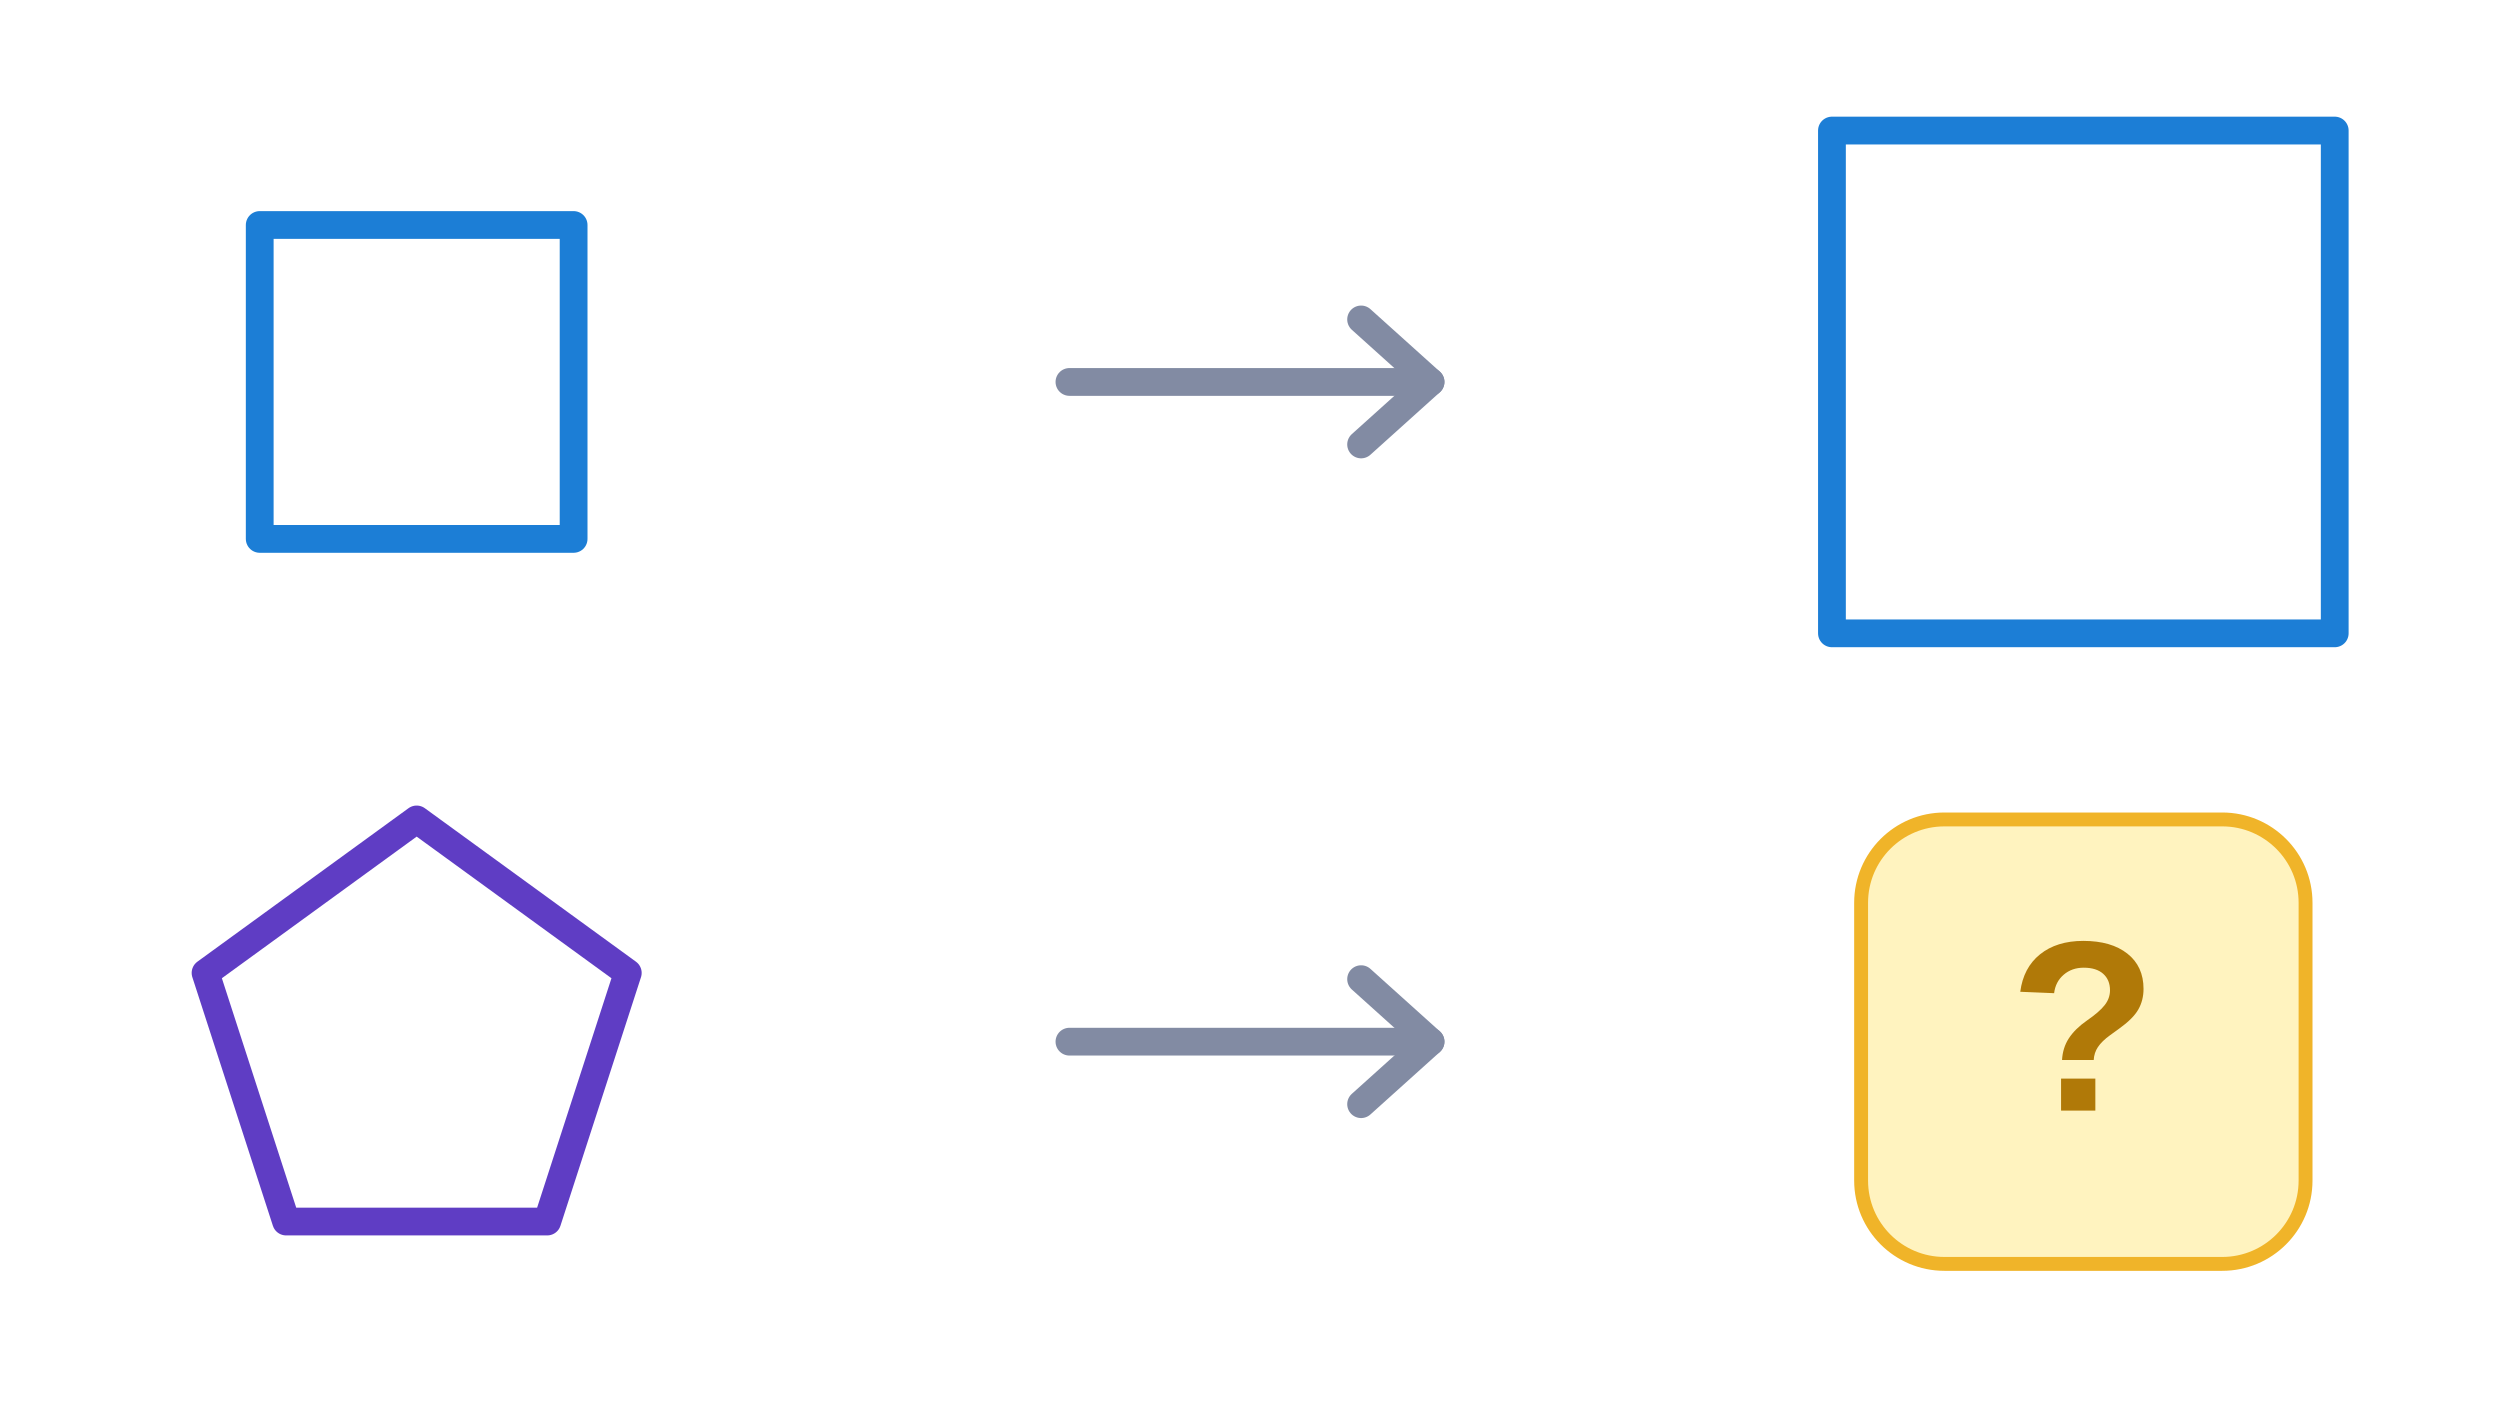
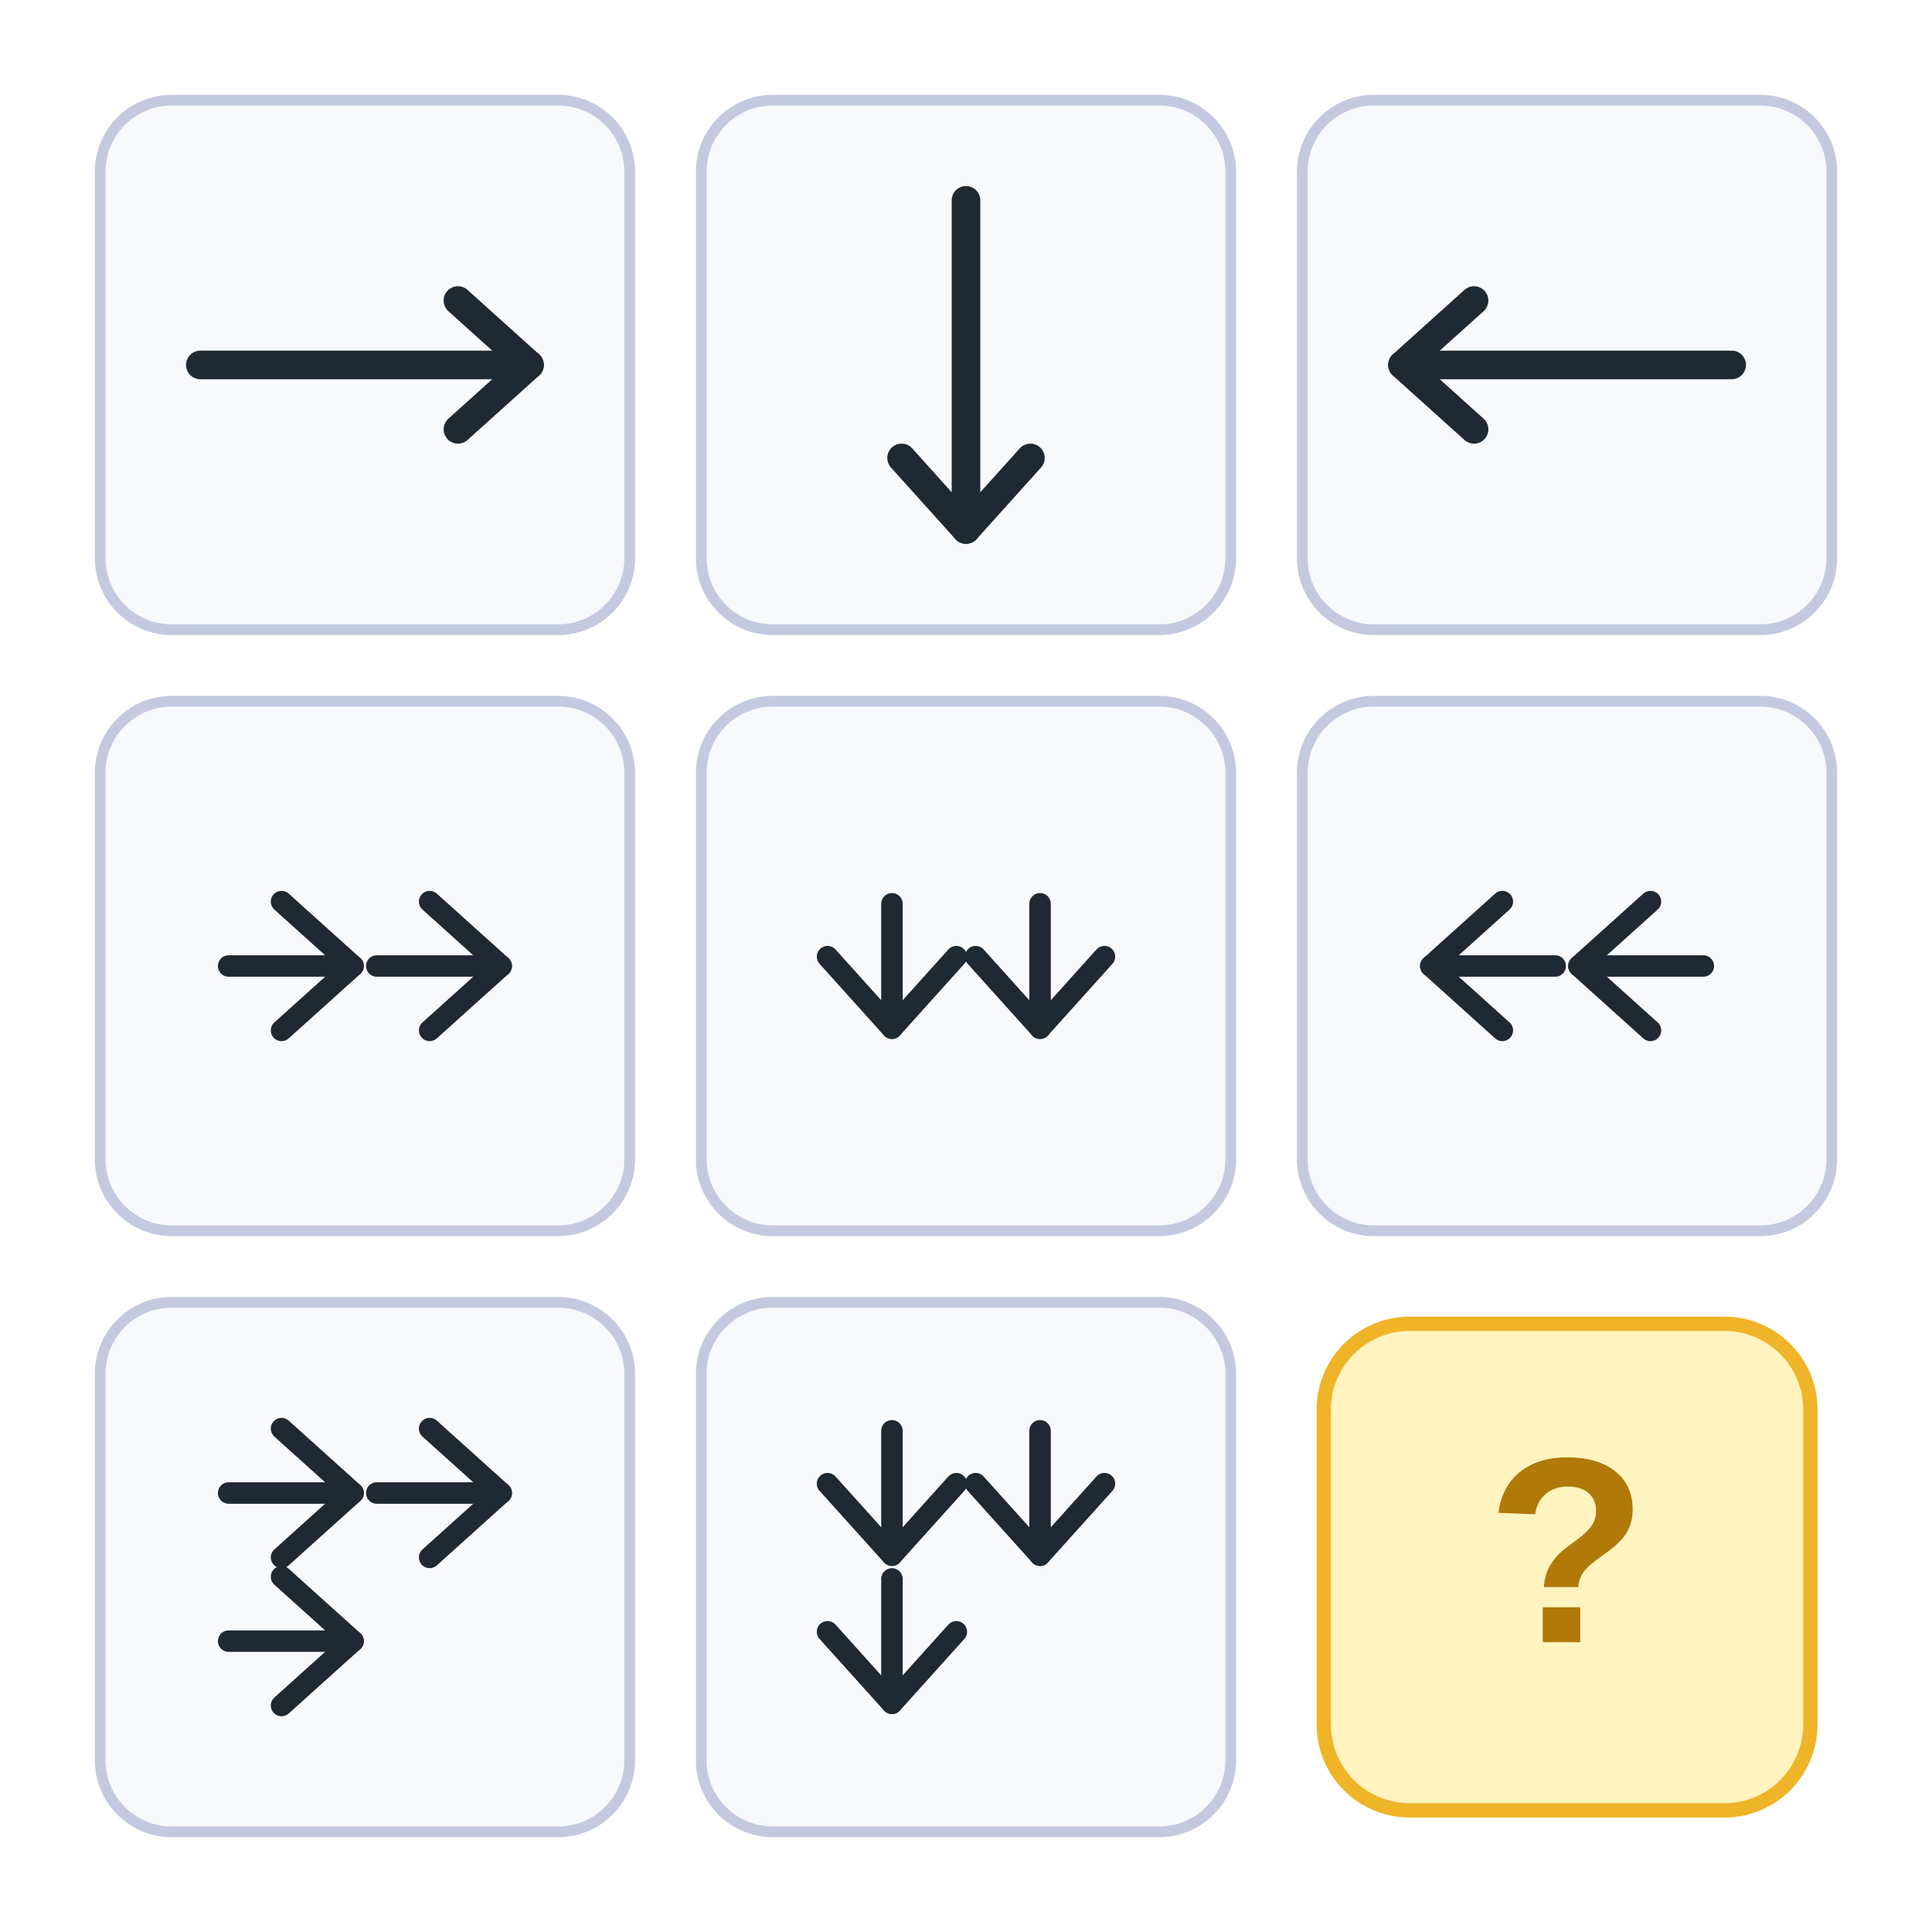
- <svg xmlns="http://www.w3.org/2000/svg" viewBox="0 0 360 205" width="360" height="205" font-family="Verdana,Arial,sans-serif">
-   <polygon points="82.6,32.4 82.6,77.6 37.4,77.6 37.4,32.4" stroke="#1c7ed6" stroke-width="4" fill="none" stroke-linejoin="round" />
-   <g transform="rotate(0 180 55)">
-     <line x1="154" y1="55" x2="206" y2="55" stroke="#828ba3" stroke-width="4" stroke-linecap="round" />
-     <polyline points="196,46 206,55 196,64" stroke="#828ba3" stroke-width="4" fill="none" stroke-linecap="round" stroke-linejoin="round" />
+ <svg xmlns="http://www.w3.org/2000/svg" viewBox="0 0 270 270" width="270" height="270" font-family="Verdana,Arial,sans-serif">
+   <rect x="14" y="14" width="74" height="74" rx="10" fill="#f8f9fd" stroke="#c3cae0" stroke-width="1.5" />
+   <g transform="rotate(0 51.0 51.0)">
+     <line x1="28.0" y1="51.0" x2="74.0" y2="51.0" stroke="#1f2933" stroke-width="4" stroke-linecap="round" />
+     <polyline points="64.0,42.0 74.0,51.0 64.0,60.0" stroke="#1f2933" stroke-width="4" fill="none" stroke-linecap="round" stroke-linejoin="round" />
  </g>
-   <polygon points="336.2,18.8 336.2,91.2 263.8,91.2 263.8,18.8" stroke="#1c7ed6" stroke-width="4" fill="none" stroke-linejoin="round" />
-   <polygon points="60.0,118.0 90.4,140.1 78.8,175.9 41.2,175.9 29.6,140.1" stroke="#5f3dc4" stroke-width="4" fill="none" stroke-linejoin="round" />
-   <g transform="rotate(0 180 150)">
-     <line x1="154" y1="150" x2="206" y2="150" stroke="#828ba3" stroke-width="4" stroke-linecap="round" />
-     <polyline points="196,141 206,150 196,159" stroke="#828ba3" stroke-width="4" fill="none" stroke-linecap="round" stroke-linejoin="round" />
+   <rect x="98" y="14" width="74" height="74" rx="10" fill="#f8f9fd" stroke="#c3cae0" stroke-width="1.5" />
+   <g transform="rotate(90 135.0 51.0)">
+     <line x1="112.0" y1="51.0" x2="158.0" y2="51.0" stroke="#1f2933" stroke-width="4" stroke-linecap="round" />
+     <polyline points="148.0,42.0 158.0,51.0 148.0,60.0" stroke="#1f2933" stroke-width="4" fill="none" stroke-linecap="round" stroke-linejoin="round" />
  </g>
-   <rect x="268" y="118" width="64" height="64" rx="12" fill="#fff3bf" stroke="#f0b429" stroke-width="2" />
-   <text x="300" y="150" font-size="35" fill="#b07908" text-anchor="middle" font-weight="bold" dominant-baseline="middle">?</text>
+   <rect x="182" y="14" width="74" height="74" rx="10" fill="#f8f9fd" stroke="#c3cae0" stroke-width="1.5" />
+   <g transform="rotate(180 219.0 51.0)">
+     <line x1="196.0" y1="51.0" x2="242.0" y2="51.0" stroke="#1f2933" stroke-width="4" stroke-linecap="round" />
+     <polyline points="232.0,42.0 242.0,51.0 232.0,60.0" stroke="#1f2933" stroke-width="4" fill="none" stroke-linecap="round" stroke-linejoin="round" />
+   </g>
+   <rect x="14" y="98" width="74" height="74" rx="10" fill="#f8f9fd" stroke="#c3cae0" stroke-width="1.5" />
+   <g transform="rotate(0 40.65 135.0)">
+     <line x1="31.956" y1="135.0" x2="49.344" y2="135.0" stroke="#1f2933" stroke-width="3" stroke-linecap="round" />
+     <polyline points="39.344,126.0 49.344,135.0 39.344,144.0" stroke="#1f2933" stroke-width="3" fill="none" stroke-linecap="round" stroke-linejoin="round" />
+   </g>
+   <g transform="rotate(0 61.35 135.0)">
+     <line x1="52.656" y1="135.0" x2="70.044" y2="135.0" stroke="#1f2933" stroke-width="3" stroke-linecap="round" />
+     <polyline points="60.044,126.0 70.044,135.0 60.044,144.0" stroke="#1f2933" stroke-width="3" fill="none" stroke-linecap="round" stroke-linejoin="round" />
+   </g>
+   <rect x="98" y="98" width="74" height="74" rx="10" fill="#f8f9fd" stroke="#c3cae0" stroke-width="1.5" />
+   <g transform="rotate(90 124.65 135.0)">
+     <line x1="115.956" y1="135.0" x2="133.344" y2="135.0" stroke="#1f2933" stroke-width="3" stroke-linecap="round" />
+     <polyline points="123.344,126.0 133.344,135.0 123.344,144.0" stroke="#1f2933" stroke-width="3" fill="none" stroke-linecap="round" stroke-linejoin="round" />
+   </g>
+   <g transform="rotate(90 145.35 135.0)">
+     <line x1="136.656" y1="135.0" x2="154.044" y2="135.0" stroke="#1f2933" stroke-width="3" stroke-linecap="round" />
+     <polyline points="144.044,126.0 154.044,135.0 144.044,144.0" stroke="#1f2933" stroke-width="3" fill="none" stroke-linecap="round" stroke-linejoin="round" />
+   </g>
+   <rect x="182" y="98" width="74" height="74" rx="10" fill="#f8f9fd" stroke="#c3cae0" stroke-width="1.5" />
+   <g transform="rotate(180 208.65 135.0)">
+     <line x1="199.956" y1="135.0" x2="217.344" y2="135.0" stroke="#1f2933" stroke-width="3" stroke-linecap="round" />
+     <polyline points="207.344,126.0 217.344,135.0 207.344,144.0" stroke="#1f2933" stroke-width="3" fill="none" stroke-linecap="round" stroke-linejoin="round" />
+   </g>
+   <g transform="rotate(180 229.35 135.0)">
+     <line x1="220.656" y1="135.0" x2="238.044" y2="135.0" stroke="#1f2933" stroke-width="3" stroke-linecap="round" />
+     <polyline points="228.044,126.0 238.044,135.0 228.044,144.0" stroke="#1f2933" stroke-width="3" fill="none" stroke-linecap="round" stroke-linejoin="round" />
+   </g>
+   <rect x="14" y="182" width="74" height="74" rx="10" fill="#f8f9fd" stroke="#c3cae0" stroke-width="1.5" />
+   <g transform="rotate(0 40.65 208.65)">
+     <line x1="31.956" y1="208.65" x2="49.344" y2="208.65" stroke="#1f2933" stroke-width="3" stroke-linecap="round" />
+     <polyline points="39.344,199.65 49.344,208.65 39.344,217.65" stroke="#1f2933" stroke-width="3" fill="none" stroke-linecap="round" stroke-linejoin="round" />
+   </g>
+   <g transform="rotate(0 61.35 208.65)">
+     <line x1="52.656" y1="208.65" x2="70.044" y2="208.65" stroke="#1f2933" stroke-width="3" stroke-linecap="round" />
+     <polyline points="60.044,199.65 70.044,208.65 60.044,217.65" stroke="#1f2933" stroke-width="3" fill="none" stroke-linecap="round" stroke-linejoin="round" />
+   </g>
+   <g transform="rotate(0 40.65 229.35)">
+     <line x1="31.956" y1="229.35" x2="49.344" y2="229.35" stroke="#1f2933" stroke-width="3" stroke-linecap="round" />
+     <polyline points="39.344,220.35 49.344,229.35 39.344,238.35" stroke="#1f2933" stroke-width="3" fill="none" stroke-linecap="round" stroke-linejoin="round" />
+   </g>
+   <rect x="98" y="182" width="74" height="74" rx="10" fill="#f8f9fd" stroke="#c3cae0" stroke-width="1.5" />
+   <g transform="rotate(90 124.65 208.65)">
+     <line x1="115.956" y1="208.65" x2="133.344" y2="208.65" stroke="#1f2933" stroke-width="3" stroke-linecap="round" />
+     <polyline points="123.344,199.65 133.344,208.65 123.344,217.65" stroke="#1f2933" stroke-width="3" fill="none" stroke-linecap="round" stroke-linejoin="round" />
+   </g>
+   <g transform="rotate(90 145.35 208.65)">
+     <line x1="136.656" y1="208.65" x2="154.044" y2="208.65" stroke="#1f2933" stroke-width="3" stroke-linecap="round" />
+     <polyline points="144.044,199.65 154.044,208.65 144.044,217.65" stroke="#1f2933" stroke-width="3" fill="none" stroke-linecap="round" stroke-linejoin="round" />
+   </g>
+   <g transform="rotate(90 124.65 229.35)">
+     <line x1="115.956" y1="229.35" x2="133.344" y2="229.35" stroke="#1f2933" stroke-width="3" stroke-linecap="round" />
+     <polyline points="123.344,220.35 133.344,229.35 123.344,238.35" stroke="#1f2933" stroke-width="3" fill="none" stroke-linecap="round" stroke-linejoin="round" />
+   </g>
+   <rect x="185.0" y="185.0" width="68" height="68" rx="12" fill="#fff3bf" stroke="#f0b429" stroke-width="2" />
+   <text x="219.0" y="219.0" font-size="37" fill="#b07908" text-anchor="middle" font-weight="bold" dominant-baseline="middle">?</text>
</svg>
